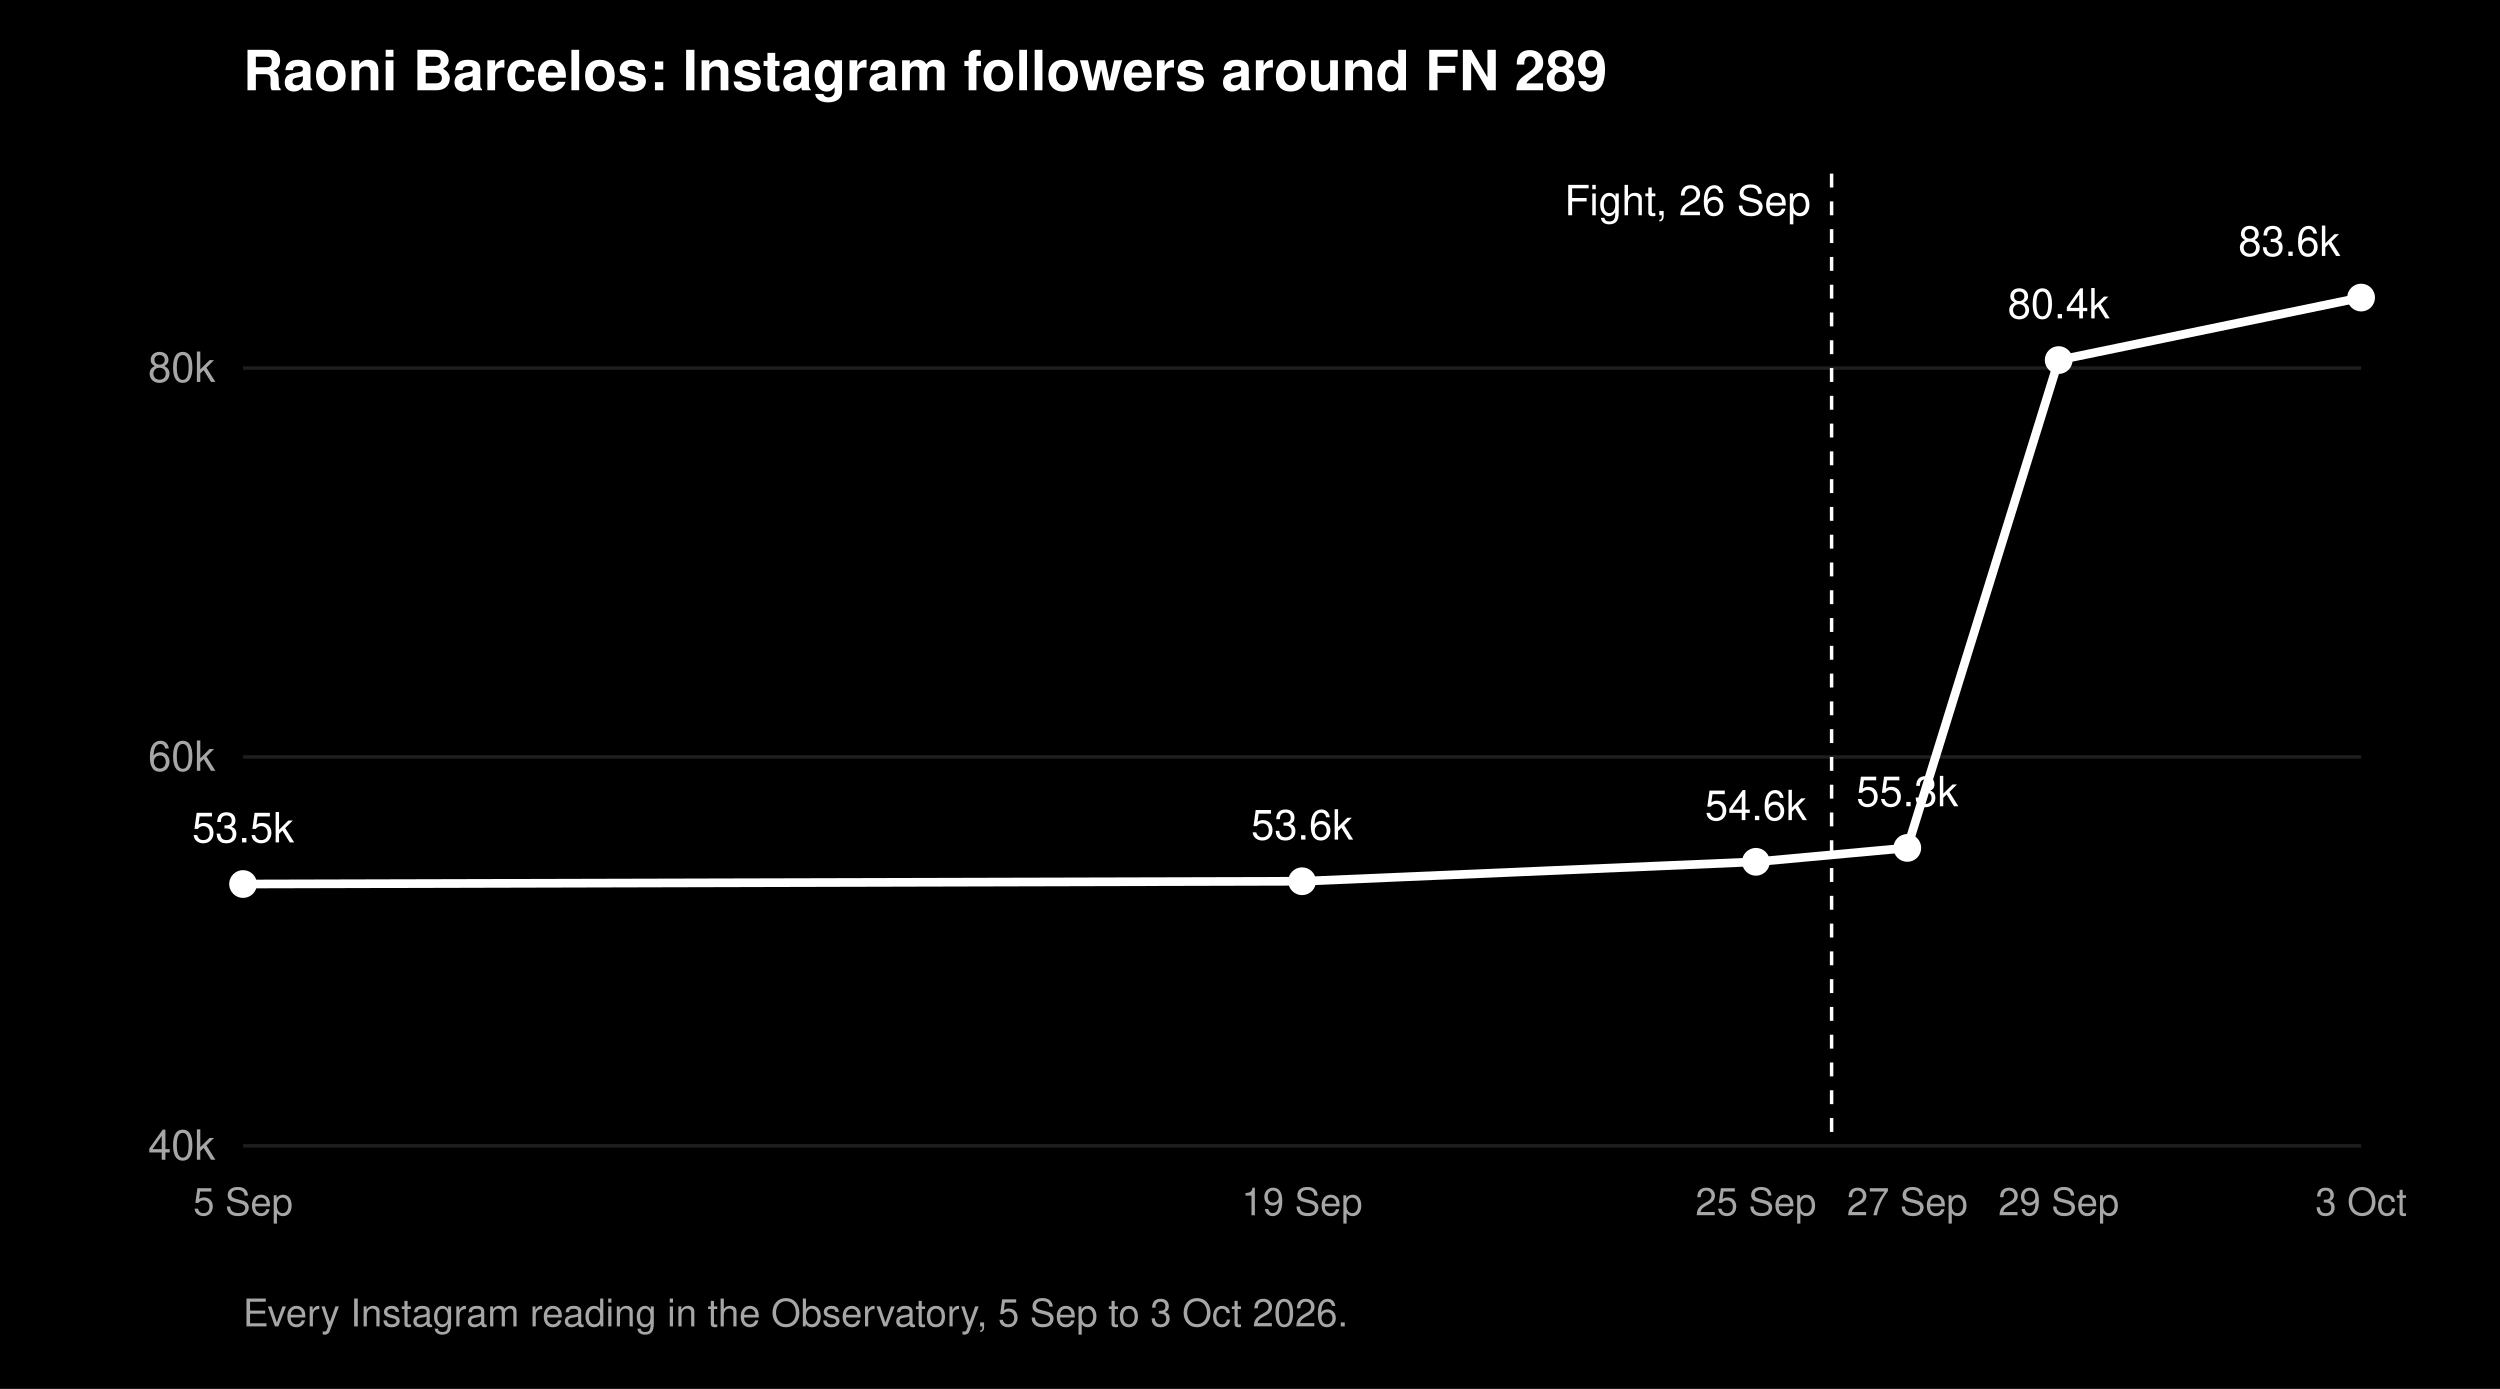
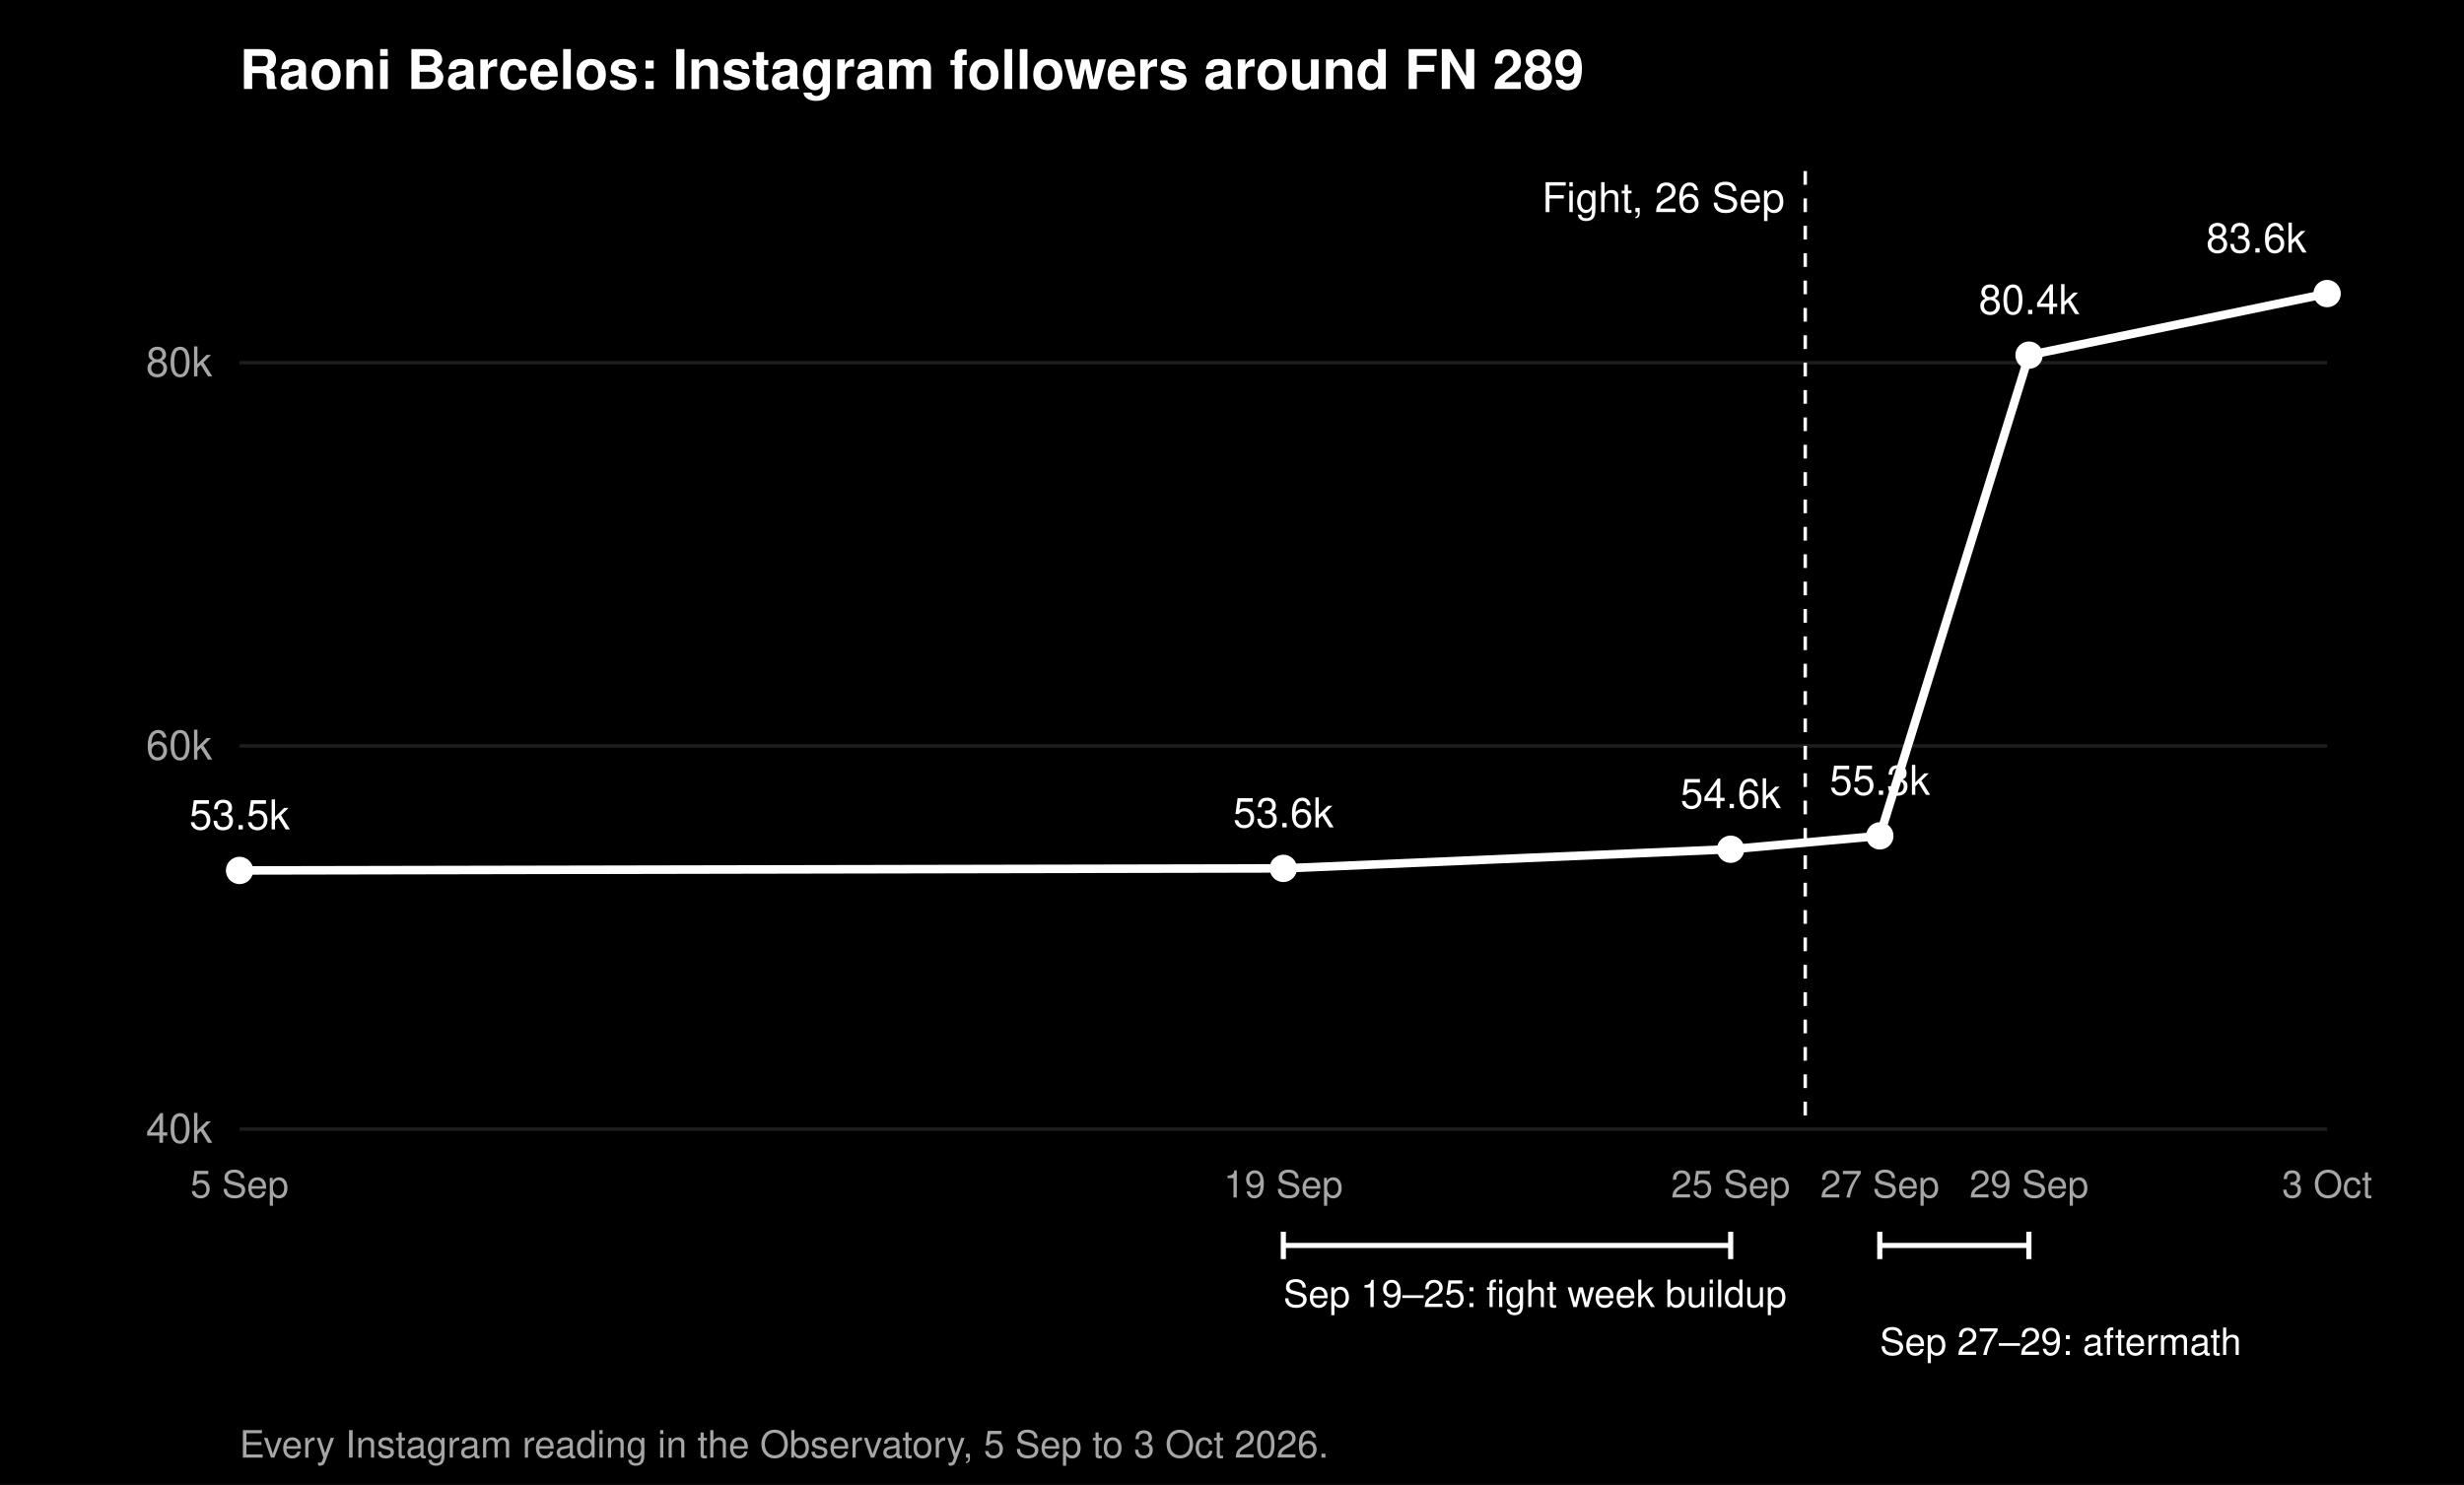
- <svg xmlns="http://www.w3.org/2000/svg" viewBox="0 0 720 400" role="img" aria-label="Raoni Barcelos Instagram followers, 5 Sep to 3 Oct 2026, with the 26 Sep fight marked" font-family="DM Sans, Helvetica, Arial, sans-serif">
-   <rect width="720" height="400" fill="#000" />
+ <svg xmlns="http://www.w3.org/2000/svg" viewBox="0 0 720 434" role="img" aria-label="Raoni Barcelos Instagram followers, 5 Sep to 3 Oct 2026, with the 26 Sep fight marked and two named phases: fight week buildup (19-25 Sep) and aftermath (27-29 Sep)" font-family="DM Sans, Helvetica, Arial, sans-serif">
+   <rect width="720" height="434" fill="#000" />
  <text x="70" y="26" fill="#fff" font-size="16" font-weight="700">Raoni Barcelos: Instagram followers around FN 289</text>
  <line x1="70" x2="680" y1="330.0" y2="330.0" stroke="#fff" stroke-opacity=".12" />
  <text x="62" y="334.0" fill="#a6a6a6" font-size="12" text-anchor="end">40k</text>
  <line x1="70" x2="680" y1="218.0" y2="218.0" stroke="#fff" stroke-opacity=".12" />
  <text x="62" y="222.0" fill="#a6a6a6" font-size="12" text-anchor="end">60k</text>
  <line x1="70" x2="680" y1="106.0" y2="106.0" stroke="#fff" stroke-opacity=".12" />
  <text x="62" y="110.0" fill="#a6a6a6" font-size="12" text-anchor="end">80k</text>
  <line x1="527.5" x2="527.5" y1="50" y2="330" stroke="#fff" stroke-dasharray="4 4" />
  <text x="521.5" y="62" fill="#fff" font-size="12" text-anchor="end">Fight, 26 Sep</text>
-   <polyline fill="none" stroke="#fff" stroke-width="2.5" points="70.0,254.6 375.0,253.8 505.7,248.2 549.3,244.2 592.9,103.7 680.0,85.7" />
-   <circle cx="70.0" cy="254.6" r="4" fill="#fff" />
-   <text x="70.0" y="242.6" fill="#fff" font-size="12" text-anchor="middle">53.5k</text>
+   <polyline fill="none" stroke="#fff" stroke-width="2.5" points="70.0,254.4 375.0,253.8 505.7,248.2 549.3,244.3 592.9,103.8 680.0,85.8" />
+   <circle cx="70.0" cy="254.4" r="4" fill="#fff" />
+   <text x="70.0" y="242.4" fill="#fff" font-size="12" text-anchor="middle">53.5k</text>
  <text x="70.0" y="350" fill="#a6a6a6" font-size="11" text-anchor="middle">5 Sep</text>
  <circle cx="375.0" cy="253.8" r="4" fill="#fff" />
  <text x="375.0" y="241.8" fill="#fff" font-size="12" text-anchor="middle">53.6k</text>
  <text x="375.0" y="350" fill="#a6a6a6" font-size="11" text-anchor="middle">19 Sep</text>
  <circle cx="505.7" cy="248.2" r="4" fill="#fff" />
  <text x="505.7" y="236.2" fill="#fff" font-size="12" text-anchor="middle">54.6k</text>
  <text x="505.7" y="350" fill="#a6a6a6" font-size="11" text-anchor="middle">25 Sep</text>
-   <circle cx="549.3" cy="244.2" r="4" fill="#fff" />
-   <text x="549.3" y="232.2" fill="#fff" font-size="12" text-anchor="middle">55.3k</text>
+   <circle cx="549.3" cy="244.3" r="4" fill="#fff" />
+   <text x="549.3" y="232.3" fill="#fff" font-size="12" text-anchor="middle">55.3k</text>
  <text x="549.3" y="350" fill="#a6a6a6" font-size="11" text-anchor="middle">27 Sep</text>
-   <circle cx="592.9" cy="103.7" r="4" fill="#fff" />
-   <text x="592.9" y="91.7" fill="#fff" font-size="12" text-anchor="middle">80.4k</text>
+   <circle cx="592.9" cy="103.8" r="4" fill="#fff" />
+   <text x="592.9" y="91.8" fill="#fff" font-size="12" text-anchor="middle">80.4k</text>
  <text x="592.9" y="350" fill="#a6a6a6" font-size="11" text-anchor="middle">29 Sep</text>
-   <circle cx="680.0" cy="85.7" r="4" fill="#fff" />
-   <text x="674.0" y="73.7" fill="#fff" font-size="12" text-anchor="end">83.6k</text>
+   <circle cx="680.0" cy="85.8" r="4" fill="#fff" />
+   <text x="674.0" y="73.8" fill="#fff" font-size="12" text-anchor="end">83.6k</text>
  <text x="680.0" y="350" fill="#a6a6a6" font-size="11" text-anchor="middle">3 Oct</text>
-   <text x="70" y="382" fill="#a6a6a6" font-size="11">Every Instagram reading in the Observatory, 5 Sep to 3 Oct 2026.</text>
+   <path d="M375 360v8M375 364H505.714M505.714 360v8" fill="none" stroke="#fff" stroke-width="1.5" />
+   <text x="375" y="382" fill="#fff" font-size="11" text-anchor="start">Sep 19–25: fight week buildup</text>
+   <path d="M549.286 360v8M549.286 364H592.857M592.857 360v8" fill="none" stroke="#fff" stroke-width="1.5" />
+   <text x="549.286" y="396" fill="#fff" font-size="11" text-anchor="start">Sep 27–29: aftermath</text>
+   <text x="70" y="426" fill="#a6a6a6" font-size="11">Every Instagram reading in the Observatory, 5 Sep to 3 Oct 2026.</text>
</svg>
